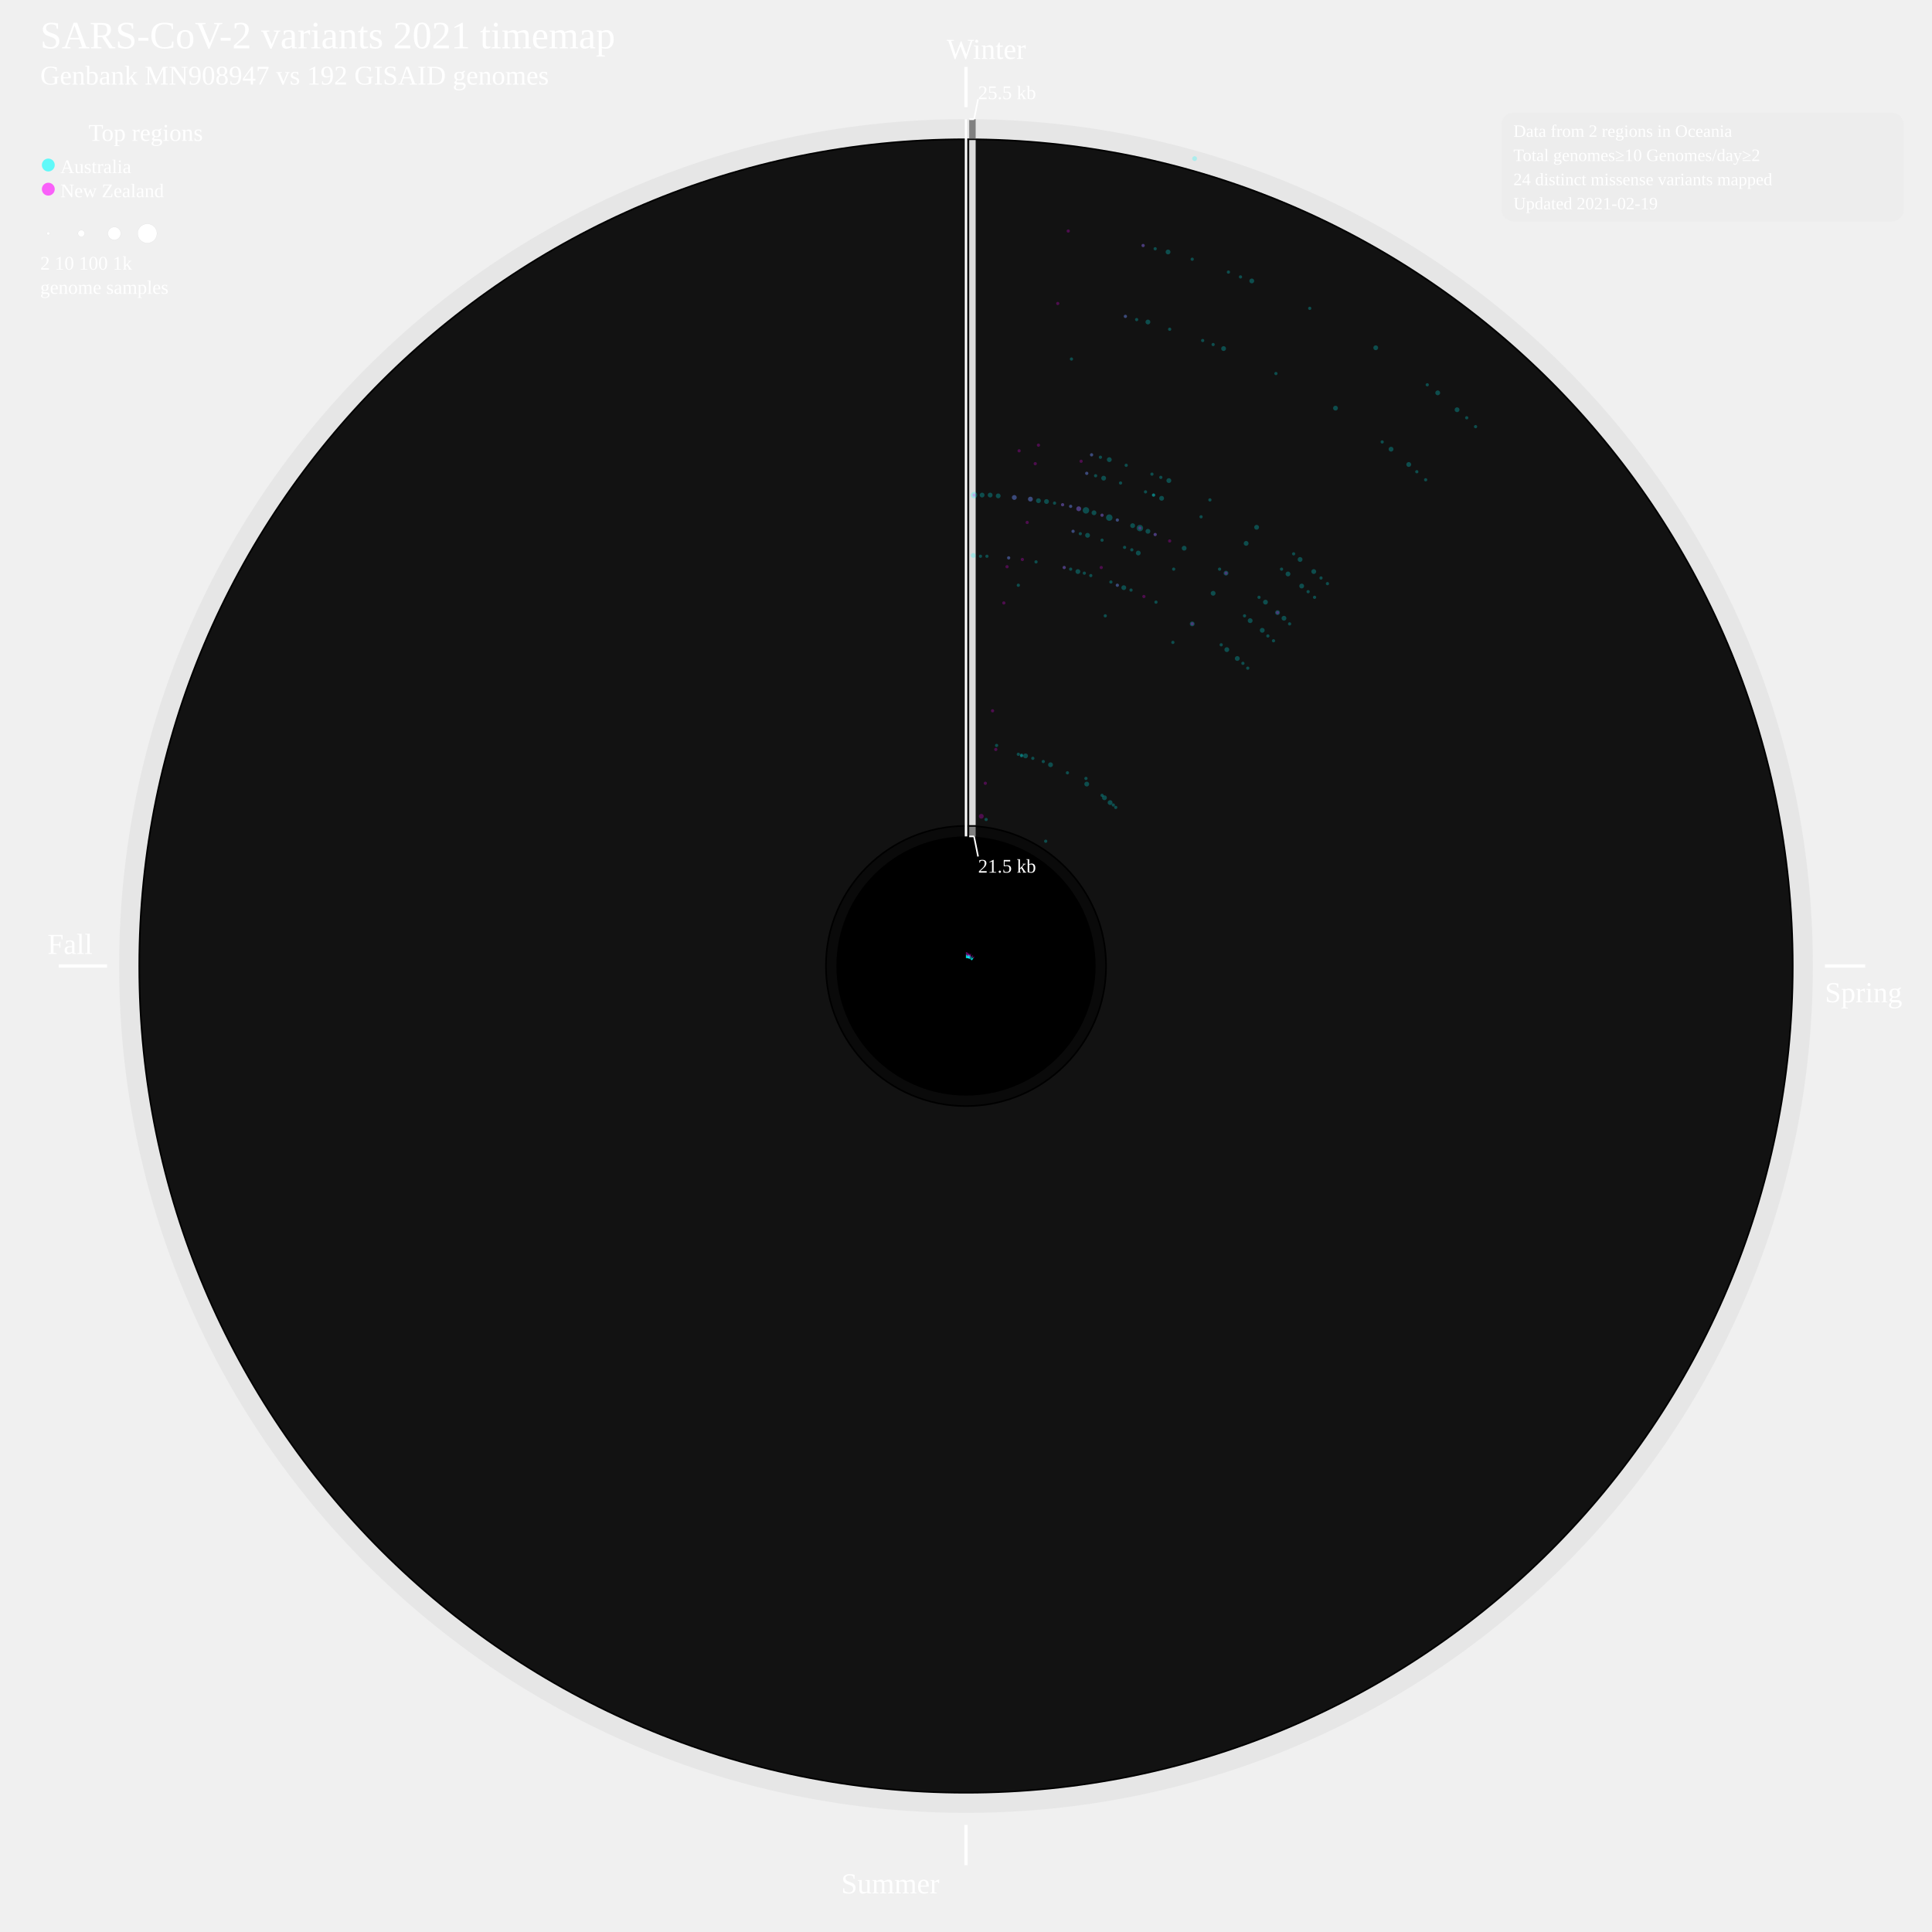
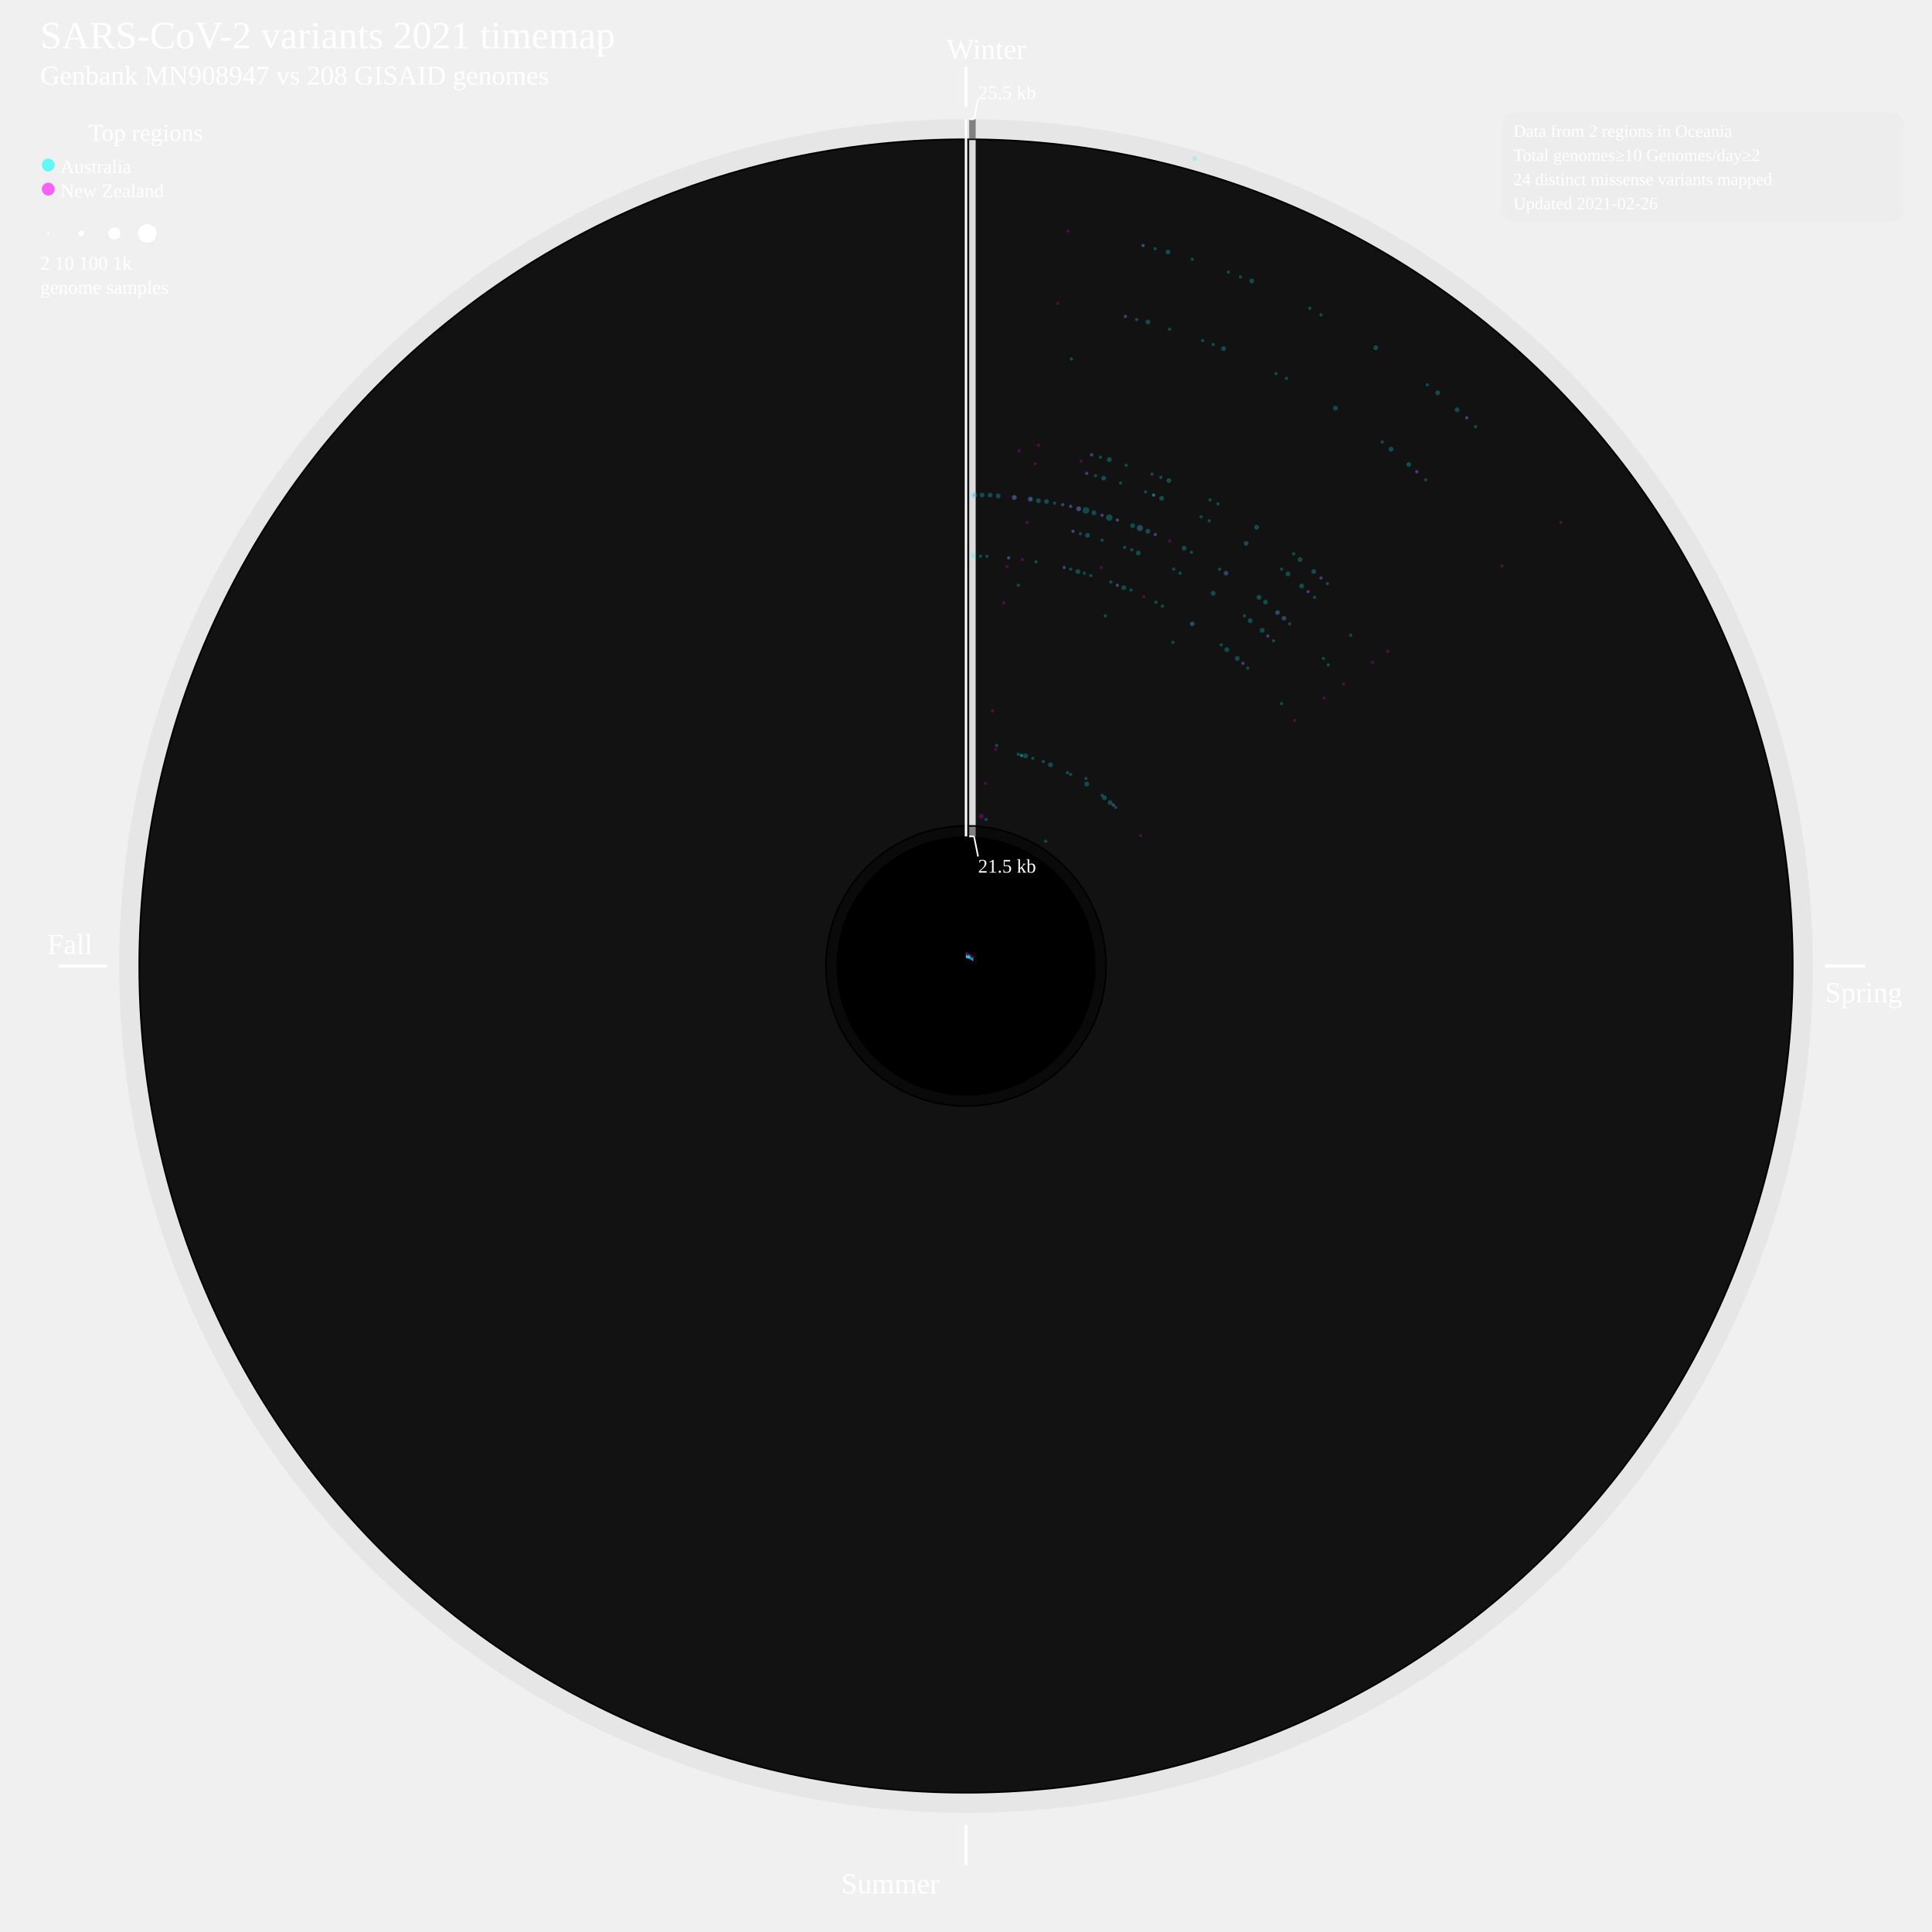
<svg xmlns="http://www.w3.org/2000/svg" width="2400" height="2400" style="background-color:black">
  <defs>
    <style type="text/css">
	.sb {
	stroke-width:0.8;
	stroke-opacity:50%;
	}
	.cv {
	stroke: none;
	fill-opacity:0.25;
	}
	a:link, a:visited {
	cursor: pointer;
	}
	a:hover, a:active {
	outline: dotted 2px yellow;
	}
	g:hover, g:active {
	outline: dotted 2px yellow;
	}
	</style>
  </defs>
  <circle cx="1200" cy="1200" r="1052" style="fill:grey;stroke:black;stroke-width:0;fill-opacity:0.085;" />
  <circle cx="1200" cy="1200" r="1028" style="fill:black;stroke:black;stroke-width:0;fill-opacity:1;" />
  <circle cx="1200" cy="1200" r="1026" style="fill:gainsboro;stroke:black;stroke-width:0;fill-opacity:0.085;" />
  <circle cx="1200" cy="1200" r="175" style="fill:black;stroke:black;stroke-width:0;fill-opacity:1;" />
  <circle cx="1200" cy="1200" r="173" style="fill:grey;stroke:black;stroke-width:0;fill-opacity:0.085;" />
  <circle cx="1200" cy="1200" r="161" style="fill:black;stroke:black;stroke-width:0;fill-opacity:1;" />
  <a href="https://bcgsc.github.io/SARS2_2021">
    <text font-size="4.0em" x="50" y="60" fill="white">SARS-CoV-2 variants 2021 timemap</text>
  </a>
-   <text font-size="2.8em" x="50" y="105" fill="white">Genbank MN908947 vs 192 GISAID genomes</text>
+   <text font-size="2.8em" x="50" y="105" fill="white">Genbank MN908947 vs 208 GISAID genomes</text>
  <line x1="1200" y1="83.131" x2="1200" y2="133.131" style="stroke:white;stroke-width:4" />
  <text font-size="3.0em" x="1176" y="73.131" fill="white">Winter</text>
  <line x1="2267" y1="1200" x2="2317" y2="1200" style="stroke:white;stroke-width:4" />
  <text font-size="3.0em" x="2267" y="1245" fill="white">Spring</text>
  <line x1="1200" y1="2267" x2="1200" y2="2317" style="stroke:white;stroke-width:4" />
  <text font-size="3.0em" x="1045" y="2352" fill="white">Summer</text>
  <line x1="133" y1="1200" x2="73" y2="1200" style="stroke:white;stroke-width:4" />
  <text font-size="3.0em" x="59" y="1185" fill="white">Fall</text>
  <g>
    <line x1="1208" y1="1039" x2="1208" y2="1027" style="stroke:grey;stroke-width:8" />
  </g>
  <g>
    <line x1="1208" y1="1025" x2="1208" y2="174" style="stroke:gainsboro;stroke-width:8" />
  </g>
  <g>
    <line x1="1208" y1="172" x2="1208" y2="148" style="stroke:grey;stroke-width:8" />
  </g>
  <line x1="1200" y1="148.131" x2="1200" y2="1039" style="stroke:white;stroke-width:3" />
  <line x1="1204" y1="148.131" x2="1210" y2="148.131" style="stroke:white;stroke-width:2" />
  <line x1="1210" y1="148.131" x2="1215" y2="123.131" style="stroke:white;stroke-width:2" />
  <line x1="1204" y1="1039" x2="1210" y2="1039" style="stroke:white;stroke-width:2" />
  <line x1="1210" y1="1039" x2="1215" y2="1064" style="stroke:white;stroke-width:2" />
  <text font-size="2.0em" x="1215" y="123.131" fill="white">25.5 kb</text>
  <text font-size="2.0em" x="1215" y="1084" fill="white">21.5 kb</text>
  <text font-size="2.5em" x="110" y="175" fill="white">Top regions</text>
  <circle cx="60" cy="205" r="8" style="fill:cyan;stroke:black;stroke-width:0;fill-opacity:0.6;" />
  <text font-size="2.0em" x="75" y="215" fill="white">Australia</text>
  <circle cx="60" cy="235" r="8" style="fill:fuchsia;stroke:black;stroke-width:0;fill-opacity:0.6;" />
  <text font-size="2.0em" x="75" y="245" fill="white">New Zealand</text>
  <circle cx="60" cy="290" r="1.908" style="fill:white;stroke:lightgrey;stroke-width:0.2;" />
  <circle cx="101" cy="290" r="4.166" style="fill:white;stroke:lightgrey;stroke-width:0.2;" />
  <circle cx="142" cy="290" r="8.017" style="fill:white;stroke:lightgrey;stroke-width:0.2;" />
  <circle cx="183" cy="290" r="12.002" style="fill:white;stroke:lightgrey;stroke-width:0.2;" />
  <text font-size="2.0em" x="50" y="335" fill="white">2      10        100        1k</text>
  <text font-size="2.0em" x="50" y="365" fill="white">genome samples</text>
  <g>
    <line x1="1200.2" y1="1190.0" x2="1200.3" y2="1185.0" style="stroke:cyan;" class="sb" />
  </g>
  <g>
    <line x1="1200.3" y1="1185.0" x2="1200.3" y2="1182.8" style="stroke:fuchsia;" class="sb" />
  </g>
  <g>
    <circle cx="1209" cy="690" r="3" style="fill:cyan;" class="cv" />
  </g>
  <g>
    <circle cx="1210" cy="615" r="4" style="fill:cyan;" class="cv" />
  </g>
  <g>
    <circle cx="1210" cy="615" r="2" style="fill:fuchsia;" class="cv" />
  </g>
  <g>
    <line x1="1200.3" y1="1190.0" x2="1200.5" y2="1186.2" style="stroke:cyan;" class="sb" />
  </g>
  <g>
    <circle cx="1218" cy="691" r="2" style="fill:cyan;" class="cv" />
  </g>
  <g>
    <circle cx="1220" cy="615" r="3" style="fill:cyan;" class="cv" />
  </g>
  <g>
    <line x1="1200.5" y1="1190.0" x2="1200.7" y2="1186.5" style="stroke:cyan;" class="sb" />
  </g>
  <g>
    <circle cx="1226" cy="691" r="2" style="fill:cyan;" class="cv" />
  </g>
  <g>
    <circle cx="1230" cy="615" r="3" style="fill:cyan;" class="cv" />
  </g>
  <g>
    <line x1="1200.7" y1="1190.0" x2="1200.9" y2="1186.9" style="stroke:cyan;" class="sb" />
  </g>
  <g>
    <circle cx="1240" cy="616" r="3" style="fill:cyan;" class="cv" />
  </g>
  <g>
    <line x1="1201.0" y1="1190.1" x2="1201.4" y2="1186.9" style="stroke:cyan;" class="sb" />
  </g>
  <g>
    <line x1="1201.4" y1="1186.9" x2="1201.7" y2="1183.1" style="stroke:fuchsia;" class="sb" />
  </g>
  <g>
    <circle cx="1219" cy="1014" r="3" style="fill:fuchsia;" class="cv" />
  </g>
  <g>
    <circle cx="1224" cy="973" r="2" style="fill:fuchsia;" class="cv" />
  </g>
  <g>
    <circle cx="1233" cy="883" r="2" style="fill:fuchsia;" class="cv" />
  </g>
  <g>
    <circle cx="1247" cy="749" r="2" style="fill:fuchsia;" class="cv" />
  </g>
  <g>
    <circle cx="1251" cy="704" r="2" style="fill:fuchsia;" class="cv" />
  </g>
  <g>
    <circle cx="1253" cy="693" r="2" style="fill:fuchsia;" class="cv" />
  </g>
  <g>
    <circle cx="1253" cy="693" r="2" style="fill:cyan;" class="cv" />
  </g>
  <g>
    <circle cx="1260" cy="618" r="3" style="fill:fuchsia;" class="cv" />
  </g>
  <g>
    <circle cx="1260" cy="618" r="3" style="fill:cyan;" class="cv" />
  </g>
  <g>
    <circle cx="1266" cy="560" r="2" style="fill:fuchsia;" class="cv" />
  </g>
  <g>
    <line x1="1201.4" y1="1190.1" x2="1201.8" y2="1187.0" style="stroke:cyan;" class="sb" />
  </g>
  <g>
    <line x1="1201.8" y1="1187.0" x2="1202.2" y2="1183.9" style="stroke:fuchsia;" class="sb" />
  </g>
  <g>
    <circle cx="1225" cy="1018" r="2" style="fill:cyan;" class="cv" />
  </g>
  <g>
    <circle cx="1237" cy="931" r="2" style="fill:fuchsia;" class="cv" />
  </g>
  <g>
    <circle cx="1238" cy="926" r="2" style="fill:cyan;" class="cv" />
  </g>
  <g>
    <circle cx="1265" cy="727" r="2" style="fill:cyan;" class="cv" />
  </g>
  <g>
    <circle cx="1270" cy="695" r="2" style="fill:fuchsia;" class="cv" />
  </g>
  <g>
    <circle cx="1276" cy="649" r="2" style="fill:fuchsia;" class="cv" />
  </g>
  <g>
    <circle cx="1280" cy="620" r="3" style="fill:fuchsia;" class="cv" />
  </g>
  <g>
    <circle cx="1280" cy="620" r="3" style="fill:cyan;" class="cv" />
  </g>
  <g>
    <circle cx="1286" cy="576" r="2" style="fill:fuchsia;" class="cv" />
  </g>
  <g>
    <circle cx="1290" cy="553" r="2" style="fill:fuchsia;" class="cv" />
  </g>
  <g>
    <circle cx="1314" cy="377" r="2" style="fill:fuchsia;" class="cv" />
  </g>
  <g>
    <circle cx="1327" cy="287" r="2" style="fill:fuchsia;" class="cv" />
  </g>
  <g>
    <line x1="1201.5" y1="1190.1" x2="1202.0" y2="1187.0" style="stroke:cyan;" class="sb" />
  </g>
  <g>
    <circle cx="1290" cy="622" r="3" style="fill:cyan;" class="cv" />
  </g>
  <g>
    <line x1="1201.7" y1="1190.1" x2="1202.3" y2="1186.7" style="stroke:cyan;" class="sb" />
  </g>
  <g>
    <circle cx="1287" cy="698" r="2" style="fill:cyan;" class="cv" />
  </g>
  <g>
    <circle cx="1300" cy="623" r="3" style="fill:cyan;" class="cv" />
  </g>
  <g>
    <circle cx="1331" cy="446" r="2" style="fill:cyan;" class="cv" />
  </g>
  <g>
    <line x1="1201.9" y1="1190.2" x2="1202.4" y2="1187.5" style="stroke:cyan;" class="sb" />
  </g>
  <g>
    <circle cx="1310" cy="625" r="2" style="fill:cyan;" class="cv" />
  </g>
  <g>
    <line x1="1202.1" y1="1190.2" x2="1202.5" y2="1188.1" style="stroke:cyan;" class="sb" />
  </g>
  <g>
    <line x1="1202.5" y1="1188.1" x2="1202.9" y2="1186.0" style="stroke:fuchsia;" class="sb" />
  </g>
  <g>
    <circle cx="1320" cy="627" r="2" style="fill:cyan;" class="cv" />
  </g>
  <g>
    <circle cx="1320" cy="627" r="2" style="fill:fuchsia;" class="cv" />
  </g>
  <g>
    <line x1="1202.2" y1="1190.2" x2="1202.7" y2="1188.2" style="stroke:cyan;" class="sb" />
  </g>
  <g>
    <line x1="1202.7" y1="1188.2" x2="1203.3" y2="1185.5" style="stroke:fuchsia;" class="sb" />
  </g>
  <g>
    <circle cx="1330" cy="629" r="2" style="fill:fuchsia;" class="cv" />
  </g>
  <g>
    <circle cx="1330" cy="629" r="2" style="fill:cyan;" class="cv" />
  </g>
  <g>
    <circle cx="1343" cy="573" r="2" style="fill:fuchsia;" class="cv" />
  </g>
  <g>
    <line x1="1202.4" y1="1190.3" x2="1203.1" y2="1187.2" style="stroke:cyan;" class="sb" />
  </g>
  <g>
    <line x1="1203.1" y1="1187.2" x2="1203.9" y2="1184.2" style="stroke:fuchsia;" class="sb" />
  </g>
  <g>
    <circle cx="1265" cy="937" r="2" style="fill:cyan;" class="cv" />
  </g>
  <g>
    <circle cx="1322" cy="705" r="2" style="fill:cyan;" class="cv" />
  </g>
  <g>
    <circle cx="1322" cy="705" r="2" style="fill:fuchsia;" class="cv" />
  </g>
  <g>
    <circle cx="1333" cy="660" r="2" style="fill:fuchsia;" class="cv" />
  </g>
  <g>
    <circle cx="1333" cy="660" r="2" style="fill:cyan;" class="cv" />
  </g>
  <g>
+     <circle cx="1340" cy="632" r="3" style="fill:fuchsia;" class="cv" />
+   </g>
+   <g>
    <circle cx="1340" cy="632" r="3" style="fill:cyan;" class="cv" />
  </g>
  <g>
-     <circle cx="1340" cy="632" r="3" style="fill:fuchsia;" class="cv" />
+     <circle cx="1350" cy="588" r="2" style="fill:cyan;" class="cv" />
  </g>
  <g>
    <circle cx="1350" cy="588" r="2" style="fill:fuchsia;" class="cv" />
  </g>
  <g>
-     <circle cx="1350" cy="588" r="2" style="fill:cyan;" class="cv" />
+     <circle cx="1356" cy="565" r="2" style="fill:cyan;" class="cv" />
  </g>
  <g>
    <circle cx="1356" cy="565" r="2" style="fill:fuchsia;" class="cv" />
  </g>
  <g>
-     <circle cx="1356" cy="565" r="2" style="fill:cyan;" class="cv" />
+     <circle cx="1398" cy="393" r="2" style="fill:cyan;" class="cv" />
  </g>
  <g>
    <circle cx="1398" cy="393" r="2" style="fill:fuchsia;" class="cv" />
  </g>
  <g>
-     <circle cx="1398" cy="393" r="2" style="fill:cyan;" class="cv" />
+     <circle cx="1420" cy="305" r="2" style="fill:fuchsia;" class="cv" />
  </g>
  <g>
    <circle cx="1420" cy="305" r="2" style="fill:cyan;" class="cv" />
  </g>
  <g>
-     <circle cx="1420" cy="305" r="2" style="fill:fuchsia;" class="cv" />
-   </g>
-   <g>
    <line x1="1202.6" y1="1190.3" x2="1203.7" y2="1185.8" style="stroke:cyan;" class="sb" />
  </g>
  <g>
    <circle cx="1269" cy="939" r="2" style="fill:cyan;" class="cv" />
  </g>
  <g>
    <circle cx="1269" cy="938" r="2" style="fill:cyan;" class="cv" />
  </g>
  <g>
    <circle cx="1330" cy="707" r="2" style="fill:cyan;" class="cv" />
  </g>
  <g>
    <circle cx="1342" cy="663" r="2" style="fill:cyan;" class="cv" />
  </g>
  <g>
    <circle cx="1349" cy="634" r="4" style="fill:cyan;" class="cv" />
  </g>
  <g>
    <circle cx="1361" cy="591" r="2" style="fill:cyan;" class="cv" />
  </g>
  <g>
    <circle cx="1367" cy="568" r="2" style="fill:cyan;" class="cv" />
  </g>
  <g>
    <circle cx="1412" cy="397" r="2" style="fill:cyan;" class="cv" />
  </g>
  <g>
    <circle cx="1435" cy="309" r="2" style="fill:cyan;" class="cv" />
  </g>
  <g>
    <line x1="1202.7" y1="1190.4" x2="1203.7" y2="1187.0" style="stroke:cyan;" class="sb" />
  </g>
  <g>
    <circle cx="1274" cy="939" r="3" style="fill:cyan;" class="cv" />
  </g>
  <g>
    <circle cx="1339" cy="710" r="3" style="fill:cyan;" class="cv" />
  </g>
  <g>
    <circle cx="1351" cy="665" r="3" style="fill:cyan;" class="cv" />
  </g>
  <g>
    <circle cx="1359" cy="637" r="3" style="fill:cyan;" class="cv" />
  </g>
  <g>
    <circle cx="1371" cy="594" r="3" style="fill:cyan;" class="cv" />
  </g>
  <g>
    <circle cx="1378" cy="571" r="3" style="fill:cyan;" class="cv" />
  </g>
  <g>
    <circle cx="1426" cy="400" r="3" style="fill:cyan;" class="cv" />
  </g>
  <g>
    <circle cx="1451" cy="313" r="3" style="fill:cyan;" class="cv" />
  </g>
  <g>
    <circle cx="1484" cy="197" r="3" style="fill:cyan;" class="cv" />
  </g>
  <g>
    <line x1="1202.9" y1="1190.4" x2="1203.7" y2="1187.8" style="stroke:cyan;" class="sb" />
  </g>
  <g>
    <line x1="1203.7" y1="1187.8" x2="1204.3" y2="1185.8" style="stroke:fuchsia;" class="sb" />
  </g>
  <g>
    <circle cx="1347" cy="712" r="2" style="fill:cyan;" class="cv" />
  </g>
  <g>
    <circle cx="1369" cy="640" r="2" style="fill:cyan;" class="cv" />
  </g>
  <g>
    <circle cx="1369" cy="640" r="2" style="fill:fuchsia;" class="cv" />
  </g>
  <g>
    <line x1="1203.0" y1="1190.5" x2="1204.3" y2="1186.6" style="stroke:cyan;" class="sb" />
  </g>
  <g>
    <circle cx="1283" cy="942" r="2" style="fill:cyan;" class="cv" />
  </g>
  <g>
    <circle cx="1355" cy="715" r="2" style="fill:cyan;" class="cv" />
  </g>
  <g>
    <circle cx="1369" cy="671" r="2" style="fill:cyan;" class="cv" />
  </g>
  <g>
    <circle cx="1378" cy="643" r="4" style="fill:cyan;" class="cv" />
  </g>
  <g>
    <circle cx="1392" cy="600" r="2" style="fill:cyan;" class="cv" />
  </g>
  <g>
    <circle cx="1399" cy="578" r="2" style="fill:cyan;" class="cv" />
  </g>
  <g>
    <circle cx="1453" cy="409" r="2" style="fill:cyan;" class="cv" />
  </g>
  <g>
    <circle cx="1481" cy="322" r="2" style="fill:cyan;" class="cv" />
  </g>
  <g>
    <line x1="1203.2" y1="1190.5" x2="1203.9" y2="1188.5" style="stroke:cyan;" class="sb" />
  </g>
  <g>
    <line x1="1203.9" y1="1188.5" x2="1204.6" y2="1186.5" style="stroke:fuchsia;" class="sb" />
  </g>
  <g>
    <circle cx="1368" cy="705" r="2" style="fill:fuchsia;" class="cv" />
  </g>
  <g>
    <circle cx="1388" cy="646" r="2" style="fill:fuchsia;" class="cv" />
  </g>
  <g>
    <circle cx="1388" cy="646" r="2" style="fill:cyan;" class="cv" />
  </g>
  <g>
    <line x1="1203.4" y1="1190.6" x2="1204.1" y2="1188.6" style="stroke:cyan;" class="sb" />
  </g>
  <g>
    <line x1="1203.5" y1="1190.6" x2="1204.6" y2="1187.7" style="stroke:cyan;" class="sb" />
  </g>
  <g>
    <circle cx="1296" cy="946" r="2" style="fill:cyan;" class="cv" />
  </g>
  <g>
    <circle cx="1380" cy="723" r="2" style="fill:cyan;" class="cv" />
  </g>
  <g>
    <circle cx="1397" cy="680" r="2" style="fill:cyan;" class="cv" />
  </g>
  <g>
    <circle cx="1407" cy="653" r="3" style="fill:cyan;" class="cv" />
  </g>
  <g>
    <circle cx="1423" cy="611" r="2" style="fill:cyan;" class="cv" />
  </g>
  <g>
    <circle cx="1431" cy="589" r="2" style="fill:cyan;" class="cv" />
  </g>
  <g>
    <circle cx="1494" cy="423" r="2" style="fill:cyan;" class="cv" />
  </g>
  <g>
    <circle cx="1526" cy="338" r="2" style="fill:cyan;" class="cv" />
  </g>
  <g>
    <line x1="1203.7" y1="1190.7" x2="1205.2" y2="1186.9" style="stroke:cyan;" class="sb" />
  </g>
  <g>
    <line x1="1205.2" y1="1186.9" x2="1206.0" y2="1184.9" style="stroke:fuchsia;" class="sb" />
  </g>
  <g>
    <circle cx="1373" cy="765" r="2" style="fill:cyan;" class="cv" />
  </g>
  <g>
    <circle cx="1388" cy="727" r="2" style="fill:fuchsia;" class="cv" />
  </g>
  <g>
    <circle cx="1388" cy="727" r="2" style="fill:cyan;" class="cv" />
  </g>
  <g>
    <circle cx="1406" cy="683" r="2" style="fill:cyan;" class="cv" />
  </g>
  <g>
    <circle cx="1416" cy="656" r="4" style="fill:cyan;" class="cv" />
  </g>
  <g>
    <circle cx="1416" cy="656" r="2" style="fill:fuchsia;" class="cv" />
  </g>
  <g>
    <circle cx="1433" cy="615" r="2" style="fill:cyan;" class="cv" />
  </g>
  <g>
    <circle cx="1433" cy="615" r="2" style="fill:cyan;" class="cv" />
  </g>
  <g>
    <circle cx="1442" cy="593" r="2" style="fill:cyan;" class="cv" />
  </g>
  <g>
    <circle cx="1507" cy="428" r="2" style="fill:cyan;" class="cv" />
  </g>
  <g>
    <circle cx="1541" cy="344" r="2" style="fill:cyan;" class="cv" />
  </g>
  <g>
    <line x1="1203.9" y1="1190.8" x2="1205.1" y2="1187.9" style="stroke:cyan;" class="sb" />
  </g>
  <g>
    <circle cx="1305" cy="950" r="3" style="fill:cyan;" class="cv" />
  </g>
  <g>
    <circle cx="1396" cy="730" r="3" style="fill:cyan;" class="cv" />
  </g>
  <g>
    <circle cx="1414" cy="687" r="3" style="fill:cyan;" class="cv" />
  </g>
  <g>
    <circle cx="1426" cy="660" r="3" style="fill:cyan;" class="cv" />
  </g>
  <g>
    <circle cx="1443" cy="619" r="3" style="fill:cyan;" class="cv" />
  </g>
  <g>
    <circle cx="1452" cy="597" r="3" style="fill:cyan;" class="cv" />
  </g>
  <g>
    <circle cx="1520" cy="433" r="3" style="fill:cyan;" class="cv" />
  </g>
  <g>
    <circle cx="1555" cy="349" r="3" style="fill:cyan;" class="cv" />
  </g>
  <g>
    <line x1="1204.0" y1="1190.8" x2="1205.1" y2="1188.4" style="stroke:cyan;" class="sb" />
  </g>
  <g>
    <line x1="1205.1" y1="1188.4" x2="1206.0" y2="1186.4" style="stroke:fuchsia;" class="sb" />
  </g>
  <g>
    <circle cx="1405" cy="733" r="2" style="fill:cyan;" class="cv" />
  </g>
  <g>
    <circle cx="1435" cy="664" r="2" style="fill:cyan;" class="cv" />
  </g>
  <g>
    <circle cx="1435" cy="664" r="2" style="fill:fuchsia;" class="cv" />
  </g>
  <g>
    <line x1="1204.3" y1="1191.0" x2="1205.3" y2="1189.0" style="stroke:fuchsia;" class="sb" />
  </g>
  <g>
    <circle cx="1421" cy="741" r="2" style="fill:fuchsia;" class="cv" />
  </g>
  <g>
    <circle cx="1453" cy="672" r="2" style="fill:fuchsia;" class="cv" />
  </g>
  <g>
    <line x1="1204.6" y1="1191.1" x2="1206.4" y2="1187.8" style="stroke:cyan;" class="sb" />
  </g>
  <g>
    <circle cx="1326" cy="960" r="2" style="fill:cyan;" class="cv" />
  </g>
  <g>
    <circle cx="1436" cy="748" r="2" style="fill:cyan;" class="cv" />
  </g>
  <g>
    <circle cx="1458" cy="707" r="2" style="fill:cyan;" class="cv" />
  </g>
  <g>
    <circle cx="1471" cy="681" r="3" style="fill:cyan;" class="cv" />
  </g>
  <g>
    <circle cx="1492" cy="642" r="2" style="fill:cyan;" class="cv" />
  </g>
  <g>
    <circle cx="1503" cy="621" r="2" style="fill:cyan;" class="cv" />
  </g>
  <g>
    <circle cx="1585" cy="464" r="2" style="fill:cyan;" class="cv" />
  </g>
  <g>
    <circle cx="1627" cy="383" r="2" style="fill:cyan;" class="cv" />
  </g>
  <g>
+     <line x1="1204.8" y1="1191.2" x2="1205.8" y2="1189.3" style="stroke:cyan;" class="sb" />
+   </g>
+   <g>
+     <circle cx="1330" cy="962" r="2" style="fill:cyan;" class="cv" />
+   </g>
+   <g>
+     <circle cx="1444" cy="753" r="2" style="fill:cyan;" class="cv" />
+   </g>
+   <g>
+     <circle cx="1466" cy="712" r="2" style="fill:cyan;" class="cv" />
+   </g>
+   <g>
+     <circle cx="1480" cy="686" r="2" style="fill:cyan;" class="cv" />
+   </g>
+   <g>
+     <circle cx="1502" cy="647" r="2" style="fill:cyan;" class="cv" />
+   </g>
+   <g>
+     <circle cx="1513" cy="626" r="2" style="fill:cyan;" class="cv" />
+   </g>
+   <g>
+     <circle cx="1598" cy="470" r="2" style="fill:cyan;" class="cv" />
+   </g>
+   <g>
+     <circle cx="1641" cy="391" r="2" style="fill:cyan;" class="cv" />
+   </g>
+   <g>
    <line x1="1205.4" y1="1191.6" x2="1206.8" y2="1189.3" style="stroke:cyan;" class="sb" />
  </g>
  <g>
    <circle cx="1299" cy="1045" r="2" style="fill:cyan;" class="cv" />
  </g>
  <g>
    <circle cx="1349" cy="967" r="2" style="fill:cyan;" class="cv" />
  </g>
  <g>
    <circle cx="1457" cy="798" r="2" style="fill:cyan;" class="cv" />
  </g>
  <g>
    <circle cx="1515" cy="707" r="2" style="fill:cyan;" class="cv" />
  </g>
  <g>
    <line x1="1205.5" y1="1191.7" x2="1207.5" y2="1188.7" style="stroke:cyan;" class="sb" />
  </g>
  <g>
    <line x1="1207.5" y1="1188.7" x2="1208.6" y2="1187.0" style="stroke:fuchsia;" class="sb" />
  </g>
  <g>
    <circle cx="1350" cy="974" r="3" style="fill:cyan;" class="cv" />
  </g>
  <g>
    <circle cx="1481" cy="775" r="3" style="fill:cyan;" class="cv" />
  </g>
  <g>
    <circle cx="1481" cy="775" r="2" style="fill:fuchsia;" class="cv" />
  </g>
  <g>
    <circle cx="1507" cy="737" r="3" style="fill:cyan;" class="cv" />
  </g>
  <g>
    <circle cx="1523" cy="712" r="3" style="fill:cyan;" class="cv" />
  </g>
  <g>
    <circle cx="1523" cy="712" r="2" style="fill:fuchsia;" class="cv" />
  </g>
  <g>
    <circle cx="1548" cy="675" r="3" style="fill:cyan;" class="cv" />
  </g>
  <g>
    <circle cx="1561" cy="655" r="3" style="fill:cyan;" class="cv" />
  </g>
  <g>
    <circle cx="1659" cy="507" r="3" style="fill:cyan;" class="cv" />
  </g>
  <g>
    <circle cx="1709" cy="432" r="3" style="fill:cyan;" class="cv" />
  </g>
  <g>
-     <line x1="1206.2" y1="1192.2" x2="1207.9" y2="1190.0" style="stroke:cyan;" class="sb" />
+     <line x1="1206.2" y1="1192.2" x2="1208.2" y2="1189.7" style="stroke:cyan;" class="sb" />
  </g>
  <g>
    <circle cx="1369" cy="988" r="2" style="fill:cyan;" class="cv" />
  </g>
  <g>
    <circle cx="1517" cy="801" r="2" style="fill:cyan;" class="cv" />
  </g>
  <g>
    <circle cx="1546" cy="765" r="2" style="fill:cyan;" class="cv" />
  </g>
  <g>
-     <circle cx="1564" cy="742" r="2" style="fill:cyan;" class="cv" />
+     <circle cx="1564" cy="742" r="3" style="fill:cyan;" class="cv" />
  </g>
  <g>
    <circle cx="1592" cy="707" r="2" style="fill:cyan;" class="cv" />
  </g>
  <g>
    <circle cx="1607" cy="688" r="2" style="fill:cyan;" class="cv" />
  </g>
  <g>
    <circle cx="1717" cy="549" r="2" style="fill:cyan;" class="cv" />
  </g>
  <g>
    <circle cx="1773" cy="478" r="2" style="fill:cyan;" class="cv" />
  </g>
  <g>
    <line x1="1206.4" y1="1192.3" x2="1208.4" y2="1189.8" style="stroke:cyan;" class="sb" />
  </g>
  <g>
    <circle cx="1372" cy="991" r="3" style="fill:cyan;" class="cv" />
  </g>
  <g>
    <circle cx="1524" cy="807" r="3" style="fill:cyan;" class="cv" />
  </g>
  <g>
    <circle cx="1553" cy="771" r="3" style="fill:cyan;" class="cv" />
  </g>
  <g>
    <circle cx="1572" cy="748" r="3" style="fill:cyan;" class="cv" />
  </g>
  <g>
    <circle cx="1600" cy="713" r="3" style="fill:cyan;" class="cv" />
  </g>
  <g>
    <circle cx="1615" cy="695" r="3" style="fill:cyan;" class="cv" />
  </g>
  <g>
    <circle cx="1728" cy="558" r="3" style="fill:cyan;" class="cv" />
  </g>
  <g>
    <circle cx="1786" cy="488" r="3" style="fill:cyan;" class="cv" />
  </g>
  <g>
    <line x1="1206.6" y1="1192.5" x2="1208.7" y2="1190.1" style="stroke:cyan;" class="sb" />
  </g>
  <g>
    <line x1="1208.7" y1="1190.1" x2="1210.1" y2="1188.5" style="stroke:fuchsia;" class="sb" />
  </g>
  <g>
    <circle cx="1379" cy="997" r="3" style="fill:cyan;" class="cv" />
  </g>
  <g>
    <circle cx="1537" cy="818" r="3" style="fill:cyan;" class="cv" />
  </g>
  <g>
    <circle cx="1568" cy="783" r="3" style="fill:cyan;" class="cv" />
  </g>
  <g>
    <circle cx="1587" cy="761" r="3" style="fill:cyan;" class="cv" />
  </g>
  <g>
    <circle cx="1587" cy="761" r="2" style="fill:fuchsia;" class="cv" />
  </g>
  <g>
    <circle cx="1617" cy="728" r="3" style="fill:cyan;" class="cv" />
  </g>
  <g>
    <circle cx="1632" cy="710" r="3" style="fill:cyan;" class="cv" />
  </g>
  <g>
    <circle cx="1750" cy="577" r="3" style="fill:cyan;" class="cv" />
  </g>
  <g>
    <circle cx="1810" cy="509" r="3" style="fill:cyan;" class="cv" />
  </g>
  <g>
    <line x1="1206.7" y1="1192.6" x2="1209.1" y2="1190.0" style="stroke:cyan;" class="sb" />
  </g>
  <g>
+     <line x1="1209.1" y1="1190.0" x2="1210.6" y2="1188.4" style="stroke:fuchsia;" class="sb" />
+   </g>
+   <g>
    <circle cx="1383" cy="1000" r="2" style="fill:cyan;" class="cv" />
  </g>
  <g>
+     <circle cx="1383" cy="1000" r="2" style="fill:fuchsia;" class="cv" />
+   </g>
+   <g>
    <circle cx="1544" cy="824" r="2" style="fill:cyan;" class="cv" />
  </g>
  <g>
+     <circle cx="1544" cy="824" r="2" style="fill:fuchsia;" class="cv" />
+   </g>
+   <g>
    <circle cx="1575" cy="790" r="2" style="fill:cyan;" class="cv" />
  </g>
  <g>
+     <circle cx="1575" cy="790" r="2" style="fill:fuchsia;" class="cv" />
+   </g>
+   <g>
    <circle cx="1595" cy="768" r="3" style="fill:cyan;" class="cv" />
  </g>
  <g>
+     <circle cx="1595" cy="768" r="2" style="fill:fuchsia;" class="cv" />
+   </g>
+   <g>
    <circle cx="1625" cy="735" r="2" style="fill:cyan;" class="cv" />
  </g>
  <g>
+     <circle cx="1625" cy="735" r="2" style="fill:fuchsia;" class="cv" />
+   </g>
+   <g>
    <circle cx="1641" cy="718" r="2" style="fill:cyan;" class="cv" />
  </g>
  <g>
+     <circle cx="1641" cy="718" r="2" style="fill:fuchsia;" class="cv" />
+   </g>
+   <g>
    <circle cx="1760" cy="586" r="2" style="fill:cyan;" class="cv" />
  </g>
  <g>
+     <circle cx="1760" cy="586" r="2" style="fill:fuchsia;" class="cv" />
+   </g>
+   <g>
    <circle cx="1822" cy="519" r="2" style="fill:cyan;" class="cv" />
  </g>
  <g>
+     <circle cx="1822" cy="519" r="2" style="fill:fuchsia;" class="cv" />
+   </g>
+   <g>
    <line x1="1206.9" y1="1192.7" x2="1208.3" y2="1191.2" style="stroke:cyan;" class="sb" />
  </g>
  <g>
    <circle cx="1386" cy="1003" r="2" style="fill:cyan;" class="cv" />
  </g>
  <g>
    <circle cx="1550" cy="830" r="2" style="fill:cyan;" class="cv" />
  </g>
  <g>
    <circle cx="1582" cy="796" r="2" style="fill:cyan;" class="cv" />
  </g>
  <g>
    <circle cx="1602" cy="775" r="2" style="fill:cyan;" class="cv" />
  </g>
  <g>
    <circle cx="1633" cy="742" r="2" style="fill:cyan;" class="cv" />
  </g>
  <g>
    <circle cx="1649" cy="725" r="2" style="fill:cyan;" class="cv" />
  </g>
  <g>
    <circle cx="1771" cy="596" r="2" style="fill:cyan;" class="cv" />
  </g>
  <g>
    <circle cx="1833" cy="530" r="2" style="fill:cyan;" class="cv" />
+   </g>
+   <g>
+     <line x1="1207.6" y1="1193.5" x2="1209.2" y2="1192.1" style="stroke:cyan;" class="sb" />
+   </g>
+   <g>
+     <circle cx="1644" cy="818" r="2" style="fill:cyan;" class="cv" />
+   </g>
+   <g>
+     <circle cx="1678" cy="789" r="2" style="fill:cyan;" class="cv" />
+   </g>
+   <g>
+     <line x1="1207.7" y1="1193.6" x2="1209.8" y2="1191.9" style="stroke:cyan;" class="sb" />
+   </g>
+   <g>
+     <circle cx="1592" cy="874" r="2" style="fill:cyan;" class="cv" />
+   </g>
+   <g>
+     <circle cx="1650" cy="826" r="2" style="fill:cyan;" class="cv" />
+   </g>
+   <g>
+     <line x1="1208.0" y1="1194.0" x2="1209.7" y2="1192.7" style="stroke:fuchsia;" class="sb" />
+   </g>
+   <g>
+     <circle cx="1417" cy="1038" r="2" style="fill:fuchsia;" class="cv" />
+   </g>
+   <g>
+     <circle cx="1608" cy="895" r="2" style="fill:fuchsia;" class="cv" />
+   </g>
+   <g>
+     <circle cx="1645" cy="867" r="2" style="fill:fuchsia;" class="cv" />
+   </g>
+   <g>
+     <circle cx="1669" cy="850" r="2" style="fill:fuchsia;" class="cv" />
+   </g>
+   <g>
+     <circle cx="1705" cy="823" r="2" style="fill:fuchsia;" class="cv" />
+   </g>
+   <g>
+     <circle cx="1724" cy="809" r="2" style="fill:fuchsia;" class="cv" />
+   </g>
+   <g>
+     <circle cx="1866" cy="703" r="2" style="fill:fuchsia;" class="cv" />
+   </g>
+   <g>
+     <circle cx="1939" cy="649" r="2" style="fill:fuchsia;" class="cv" />
  </g>
  <rect x="1865" y="140" width="500" height="135" rx="15" style="fill:gainsboro;stroke-width:0;fill-opacity:0.15;" />
  <text font-size="1.8em" x="1880" y="170" fill="white">Data from 2 regions in Oceania</text>
  <text font-size="1.8em" x="1880" y="200" fill="white">Total genomes≥10  Genomes/day≥2</text>
  <text font-size="1.8em" x="1880" y="230" fill="white">24 distinct missense variants mapped</text>
-   <text font-size="1.8em" x="1880" y="260" fill="white">Updated 2021-02-19</text>
+   <text font-size="1.8em" x="1880" y="260" fill="white">Updated 2021-02-26</text>
</svg>
